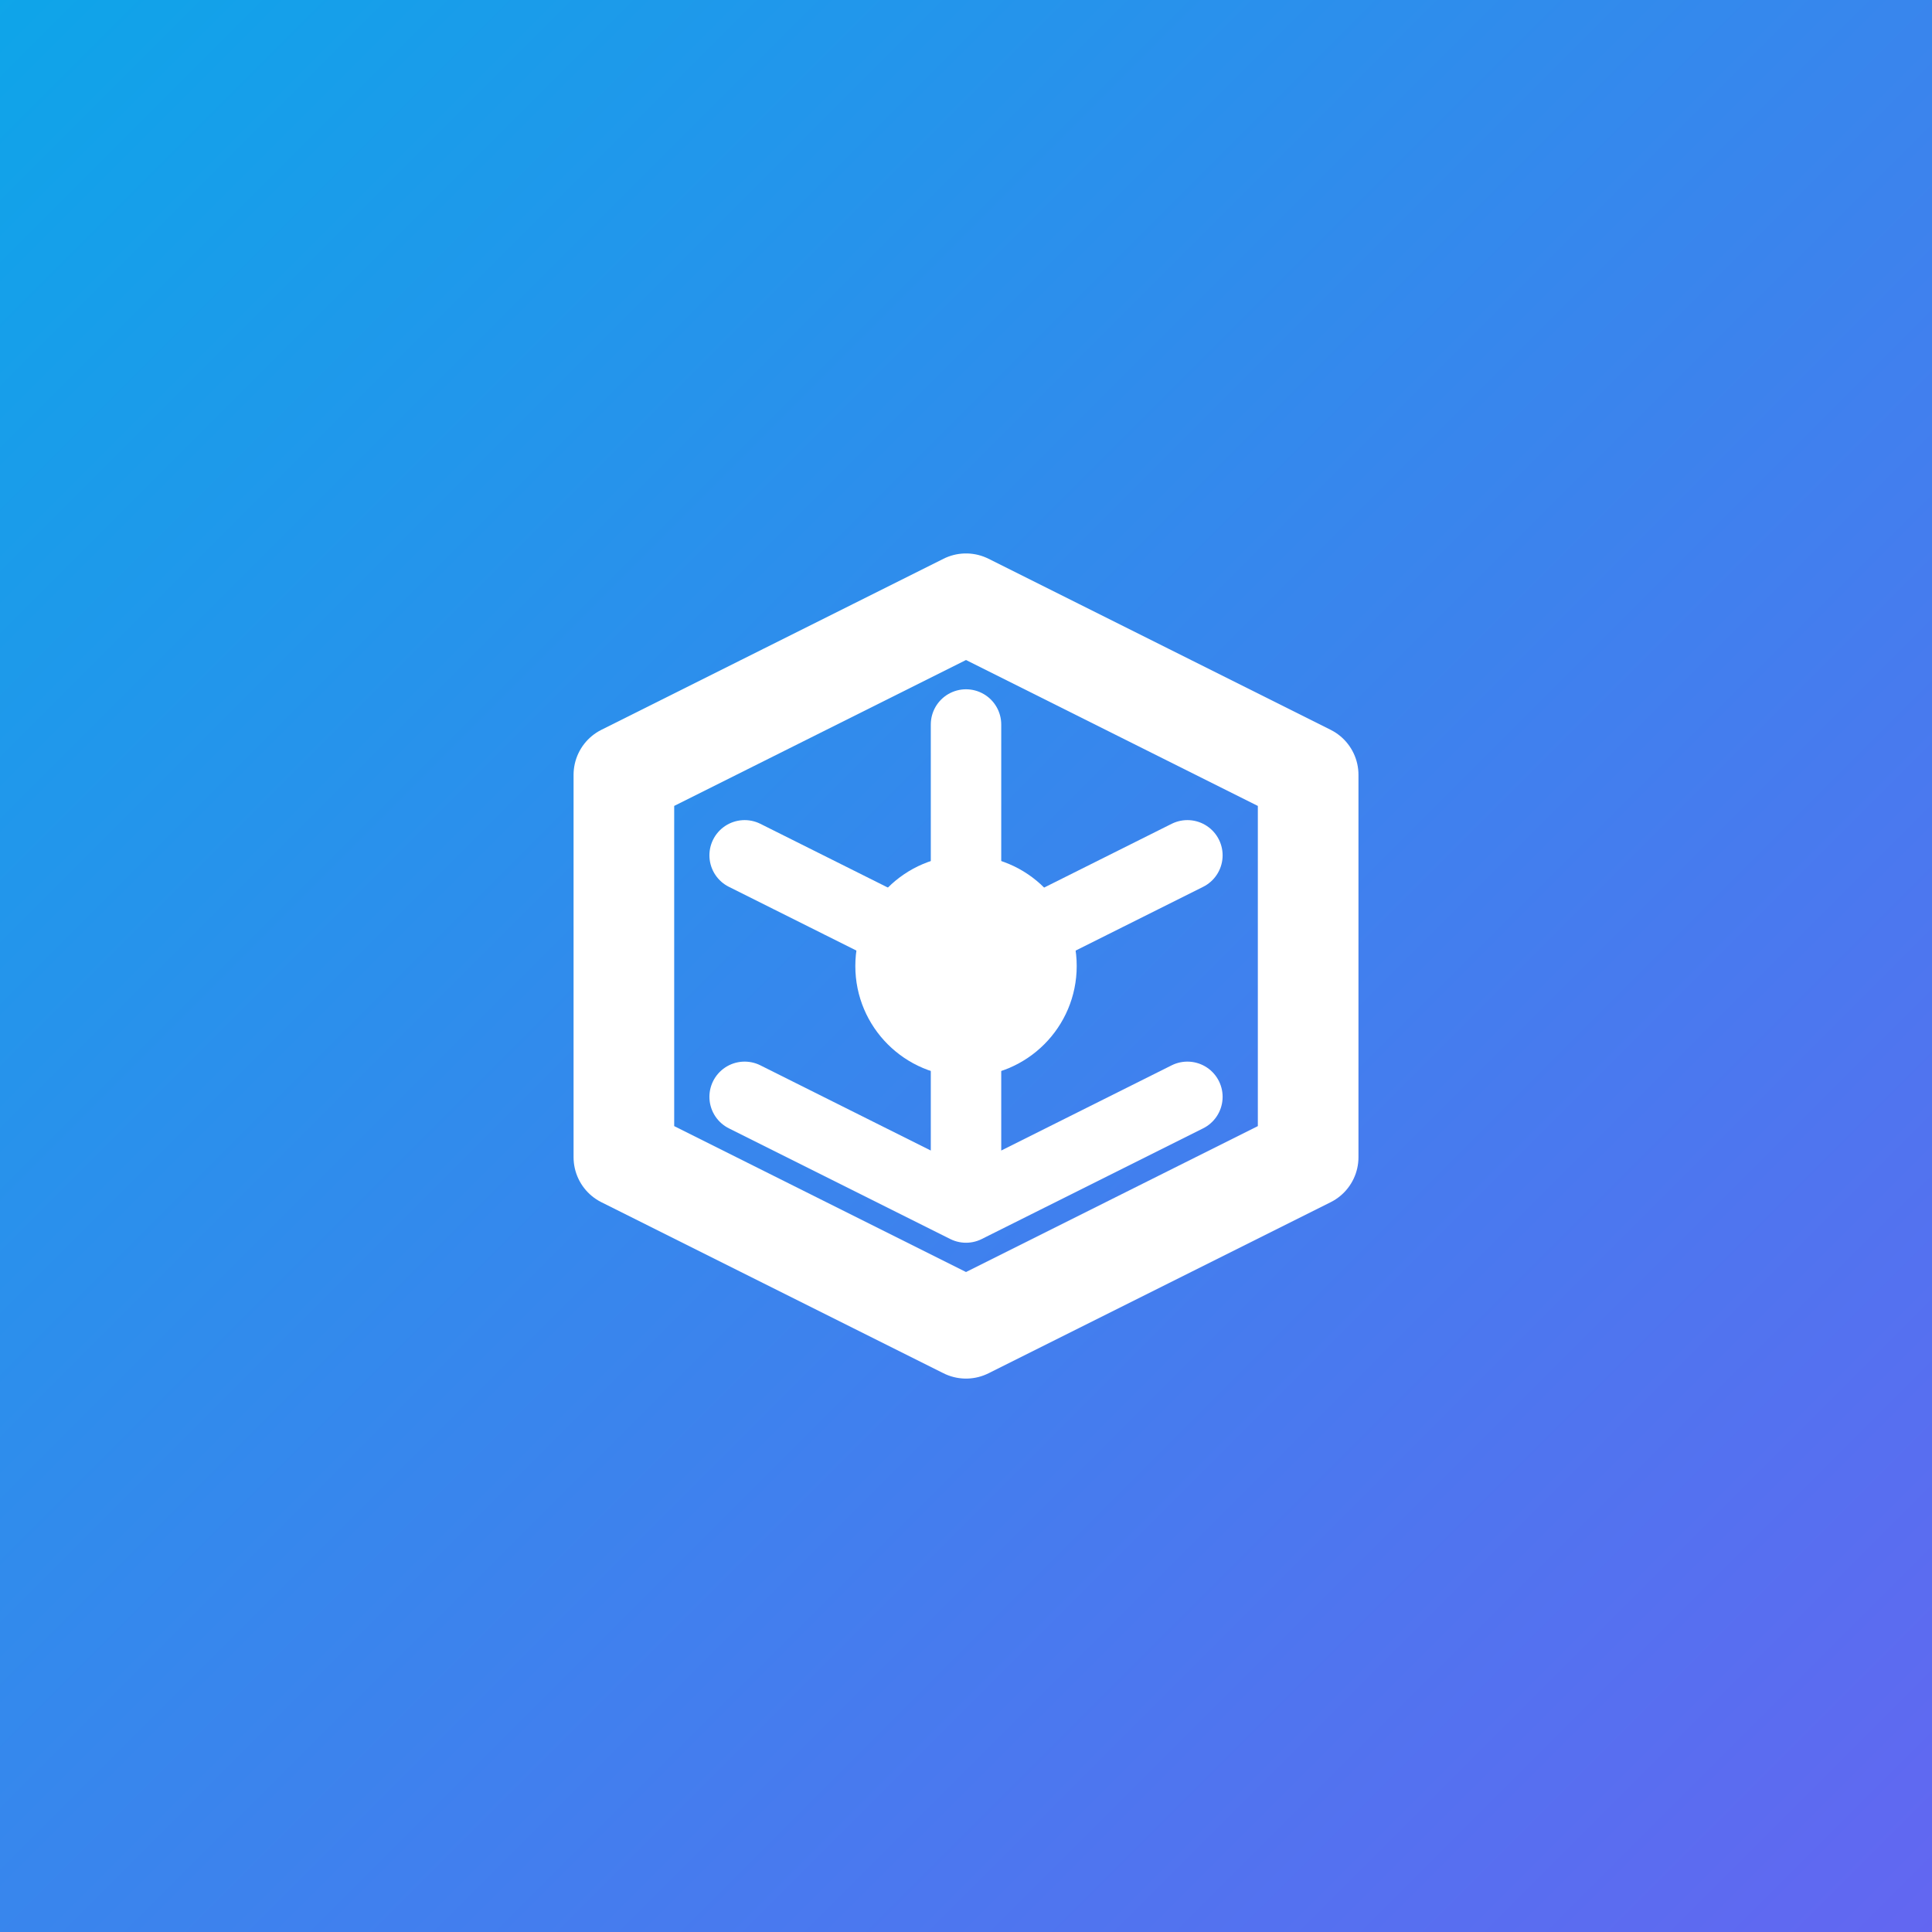
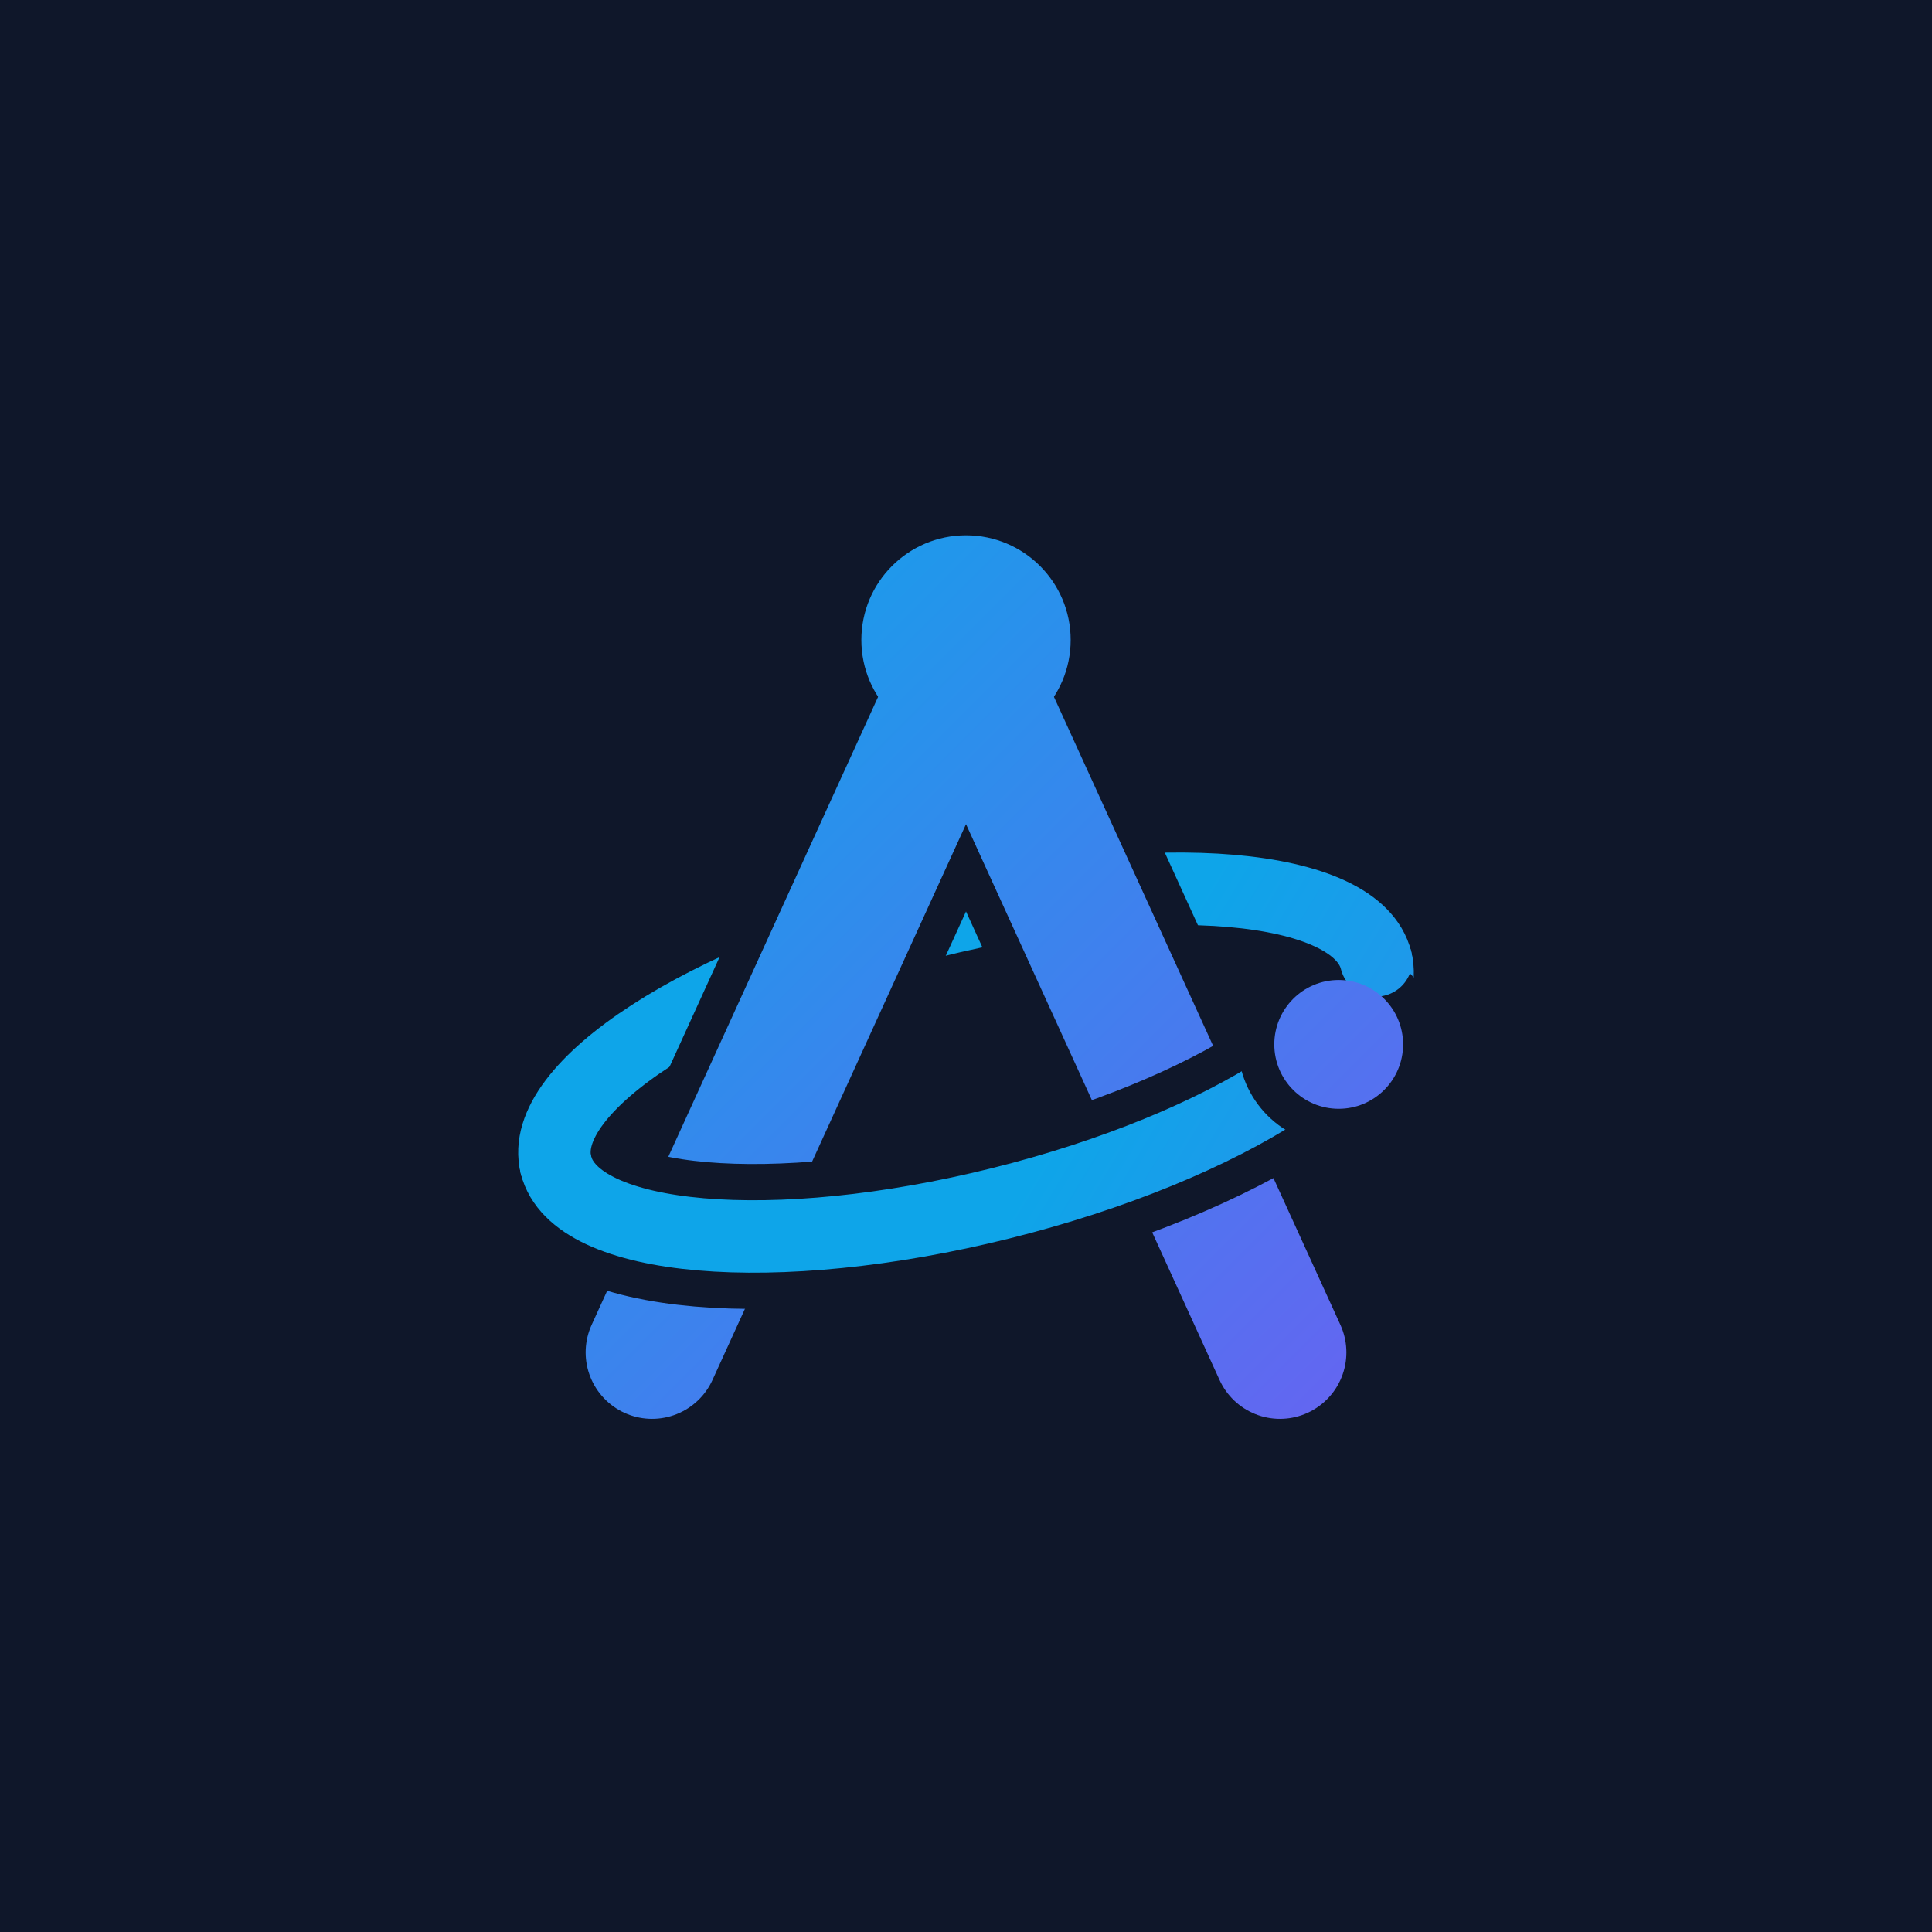
<svg xmlns="http://www.w3.org/2000/svg" viewBox="0 0 512 512" width="512" height="512" role="img">
  <defs>
-     <linearGradient id="g" x1="0" y1="0" x2="1" y2="1">
+     <linearGradient id="g" gradientUnits="userSpaceOnUse" x1="2" y1="2" x2="22" y2="22">
      <stop offset="0" stop-color="#0EA5E9" />
      <stop offset="1" stop-color="#6366F1" />
    </linearGradient>
  </defs>
-   <rect x="0" y="0" width="512" height="512" fill="url(#g)" />
+   <rect x="0" y="0" width="512" height="512" fill="#0F172A" />
  <g transform="translate(128 128) scale(10.667)">
-     <g fill="none" stroke="#FFFFFF" stroke-linejoin="round" stroke-linecap="round">
-       <path stroke-width="2.5" d="M12 3 20.5 7.25v9.5L12 21l-8.5-4.25v-9.5z" />
-       <path stroke-width="1.75" d="M12 6v12M6.5 9.25 12 12l5.5-2.75M6.5 15.25 12 18l5.5-2.75" />
+     <defs>
+       <mask id="b9" maskUnits="userSpaceOnUse" x="-2" y="-2" width="28" height="28">
+         <rect x="-2" y="-2" width="28" height="28" fill="#FFFFFF" />
+         <g fill="none" stroke="#000000" stroke-width="5.1" stroke-linecap="round">
+           <path d="M4.2 21.6 12 4.5 19.8 21.6" stroke-linejoin="round" />
+         </g>
+       </mask>
+       <mask id="l9" maskUnits="userSpaceOnUse" x="-2" y="-2" width="28" height="28">
+         <rect x="-2" y="-2" width="28" height="28" fill="#FFFFFF" />
+         <g fill="none" stroke="#000000" stroke-width="3.6" stroke-linecap="round">
+           <path transform="translate(12 14.4) rotate(-14)" d="M-10.5 0A10.5 3.6 0 0 0 10.5 0" />
+         </g>
+       </mask>
+       <mask id="f9" maskUnits="userSpaceOnUse" x="-2" y="-2" width="28" height="28">
+         <rect x="-2" y="-2" width="28" height="28" fill="#FFFFFF" />
+         <circle cx="21.259" cy="13.947" r="2.5" fill="#000000" />
+       </mask>
+     </defs>
+     <g fill="none" stroke="url(#g)" stroke-linecap="round" stroke-linejoin="round">
+       <g stroke-width="1.8" mask="url(#b9)">
+         <path transform="translate(12 14.4) rotate(-14)" d="M10.5 0A10.5 3.6 0 0 0 -10.5 0" />
+       </g>
+       <path stroke-width="3.3" d="M4.2 21.6 12 4.5 19.8 21.6" mask="url(#l9)" />
+       <g stroke-width="1.8" mask="url(#f9)">
+         <path transform="translate(12 14.4) rotate(-14)" d="M-10.5 0A10.5 3.6 0 0 0 10.5 0" />
+       </g>
    </g>
-     <circle cx="12" cy="12" r="2.75" fill="#FFFFFF" />
+     <circle cx="12" cy="3.9" r="2.6" fill="url(#g)" />
+     <circle cx="21.259" cy="13.947" r="1.6" fill="url(#g)" />
  </g>
</svg>
